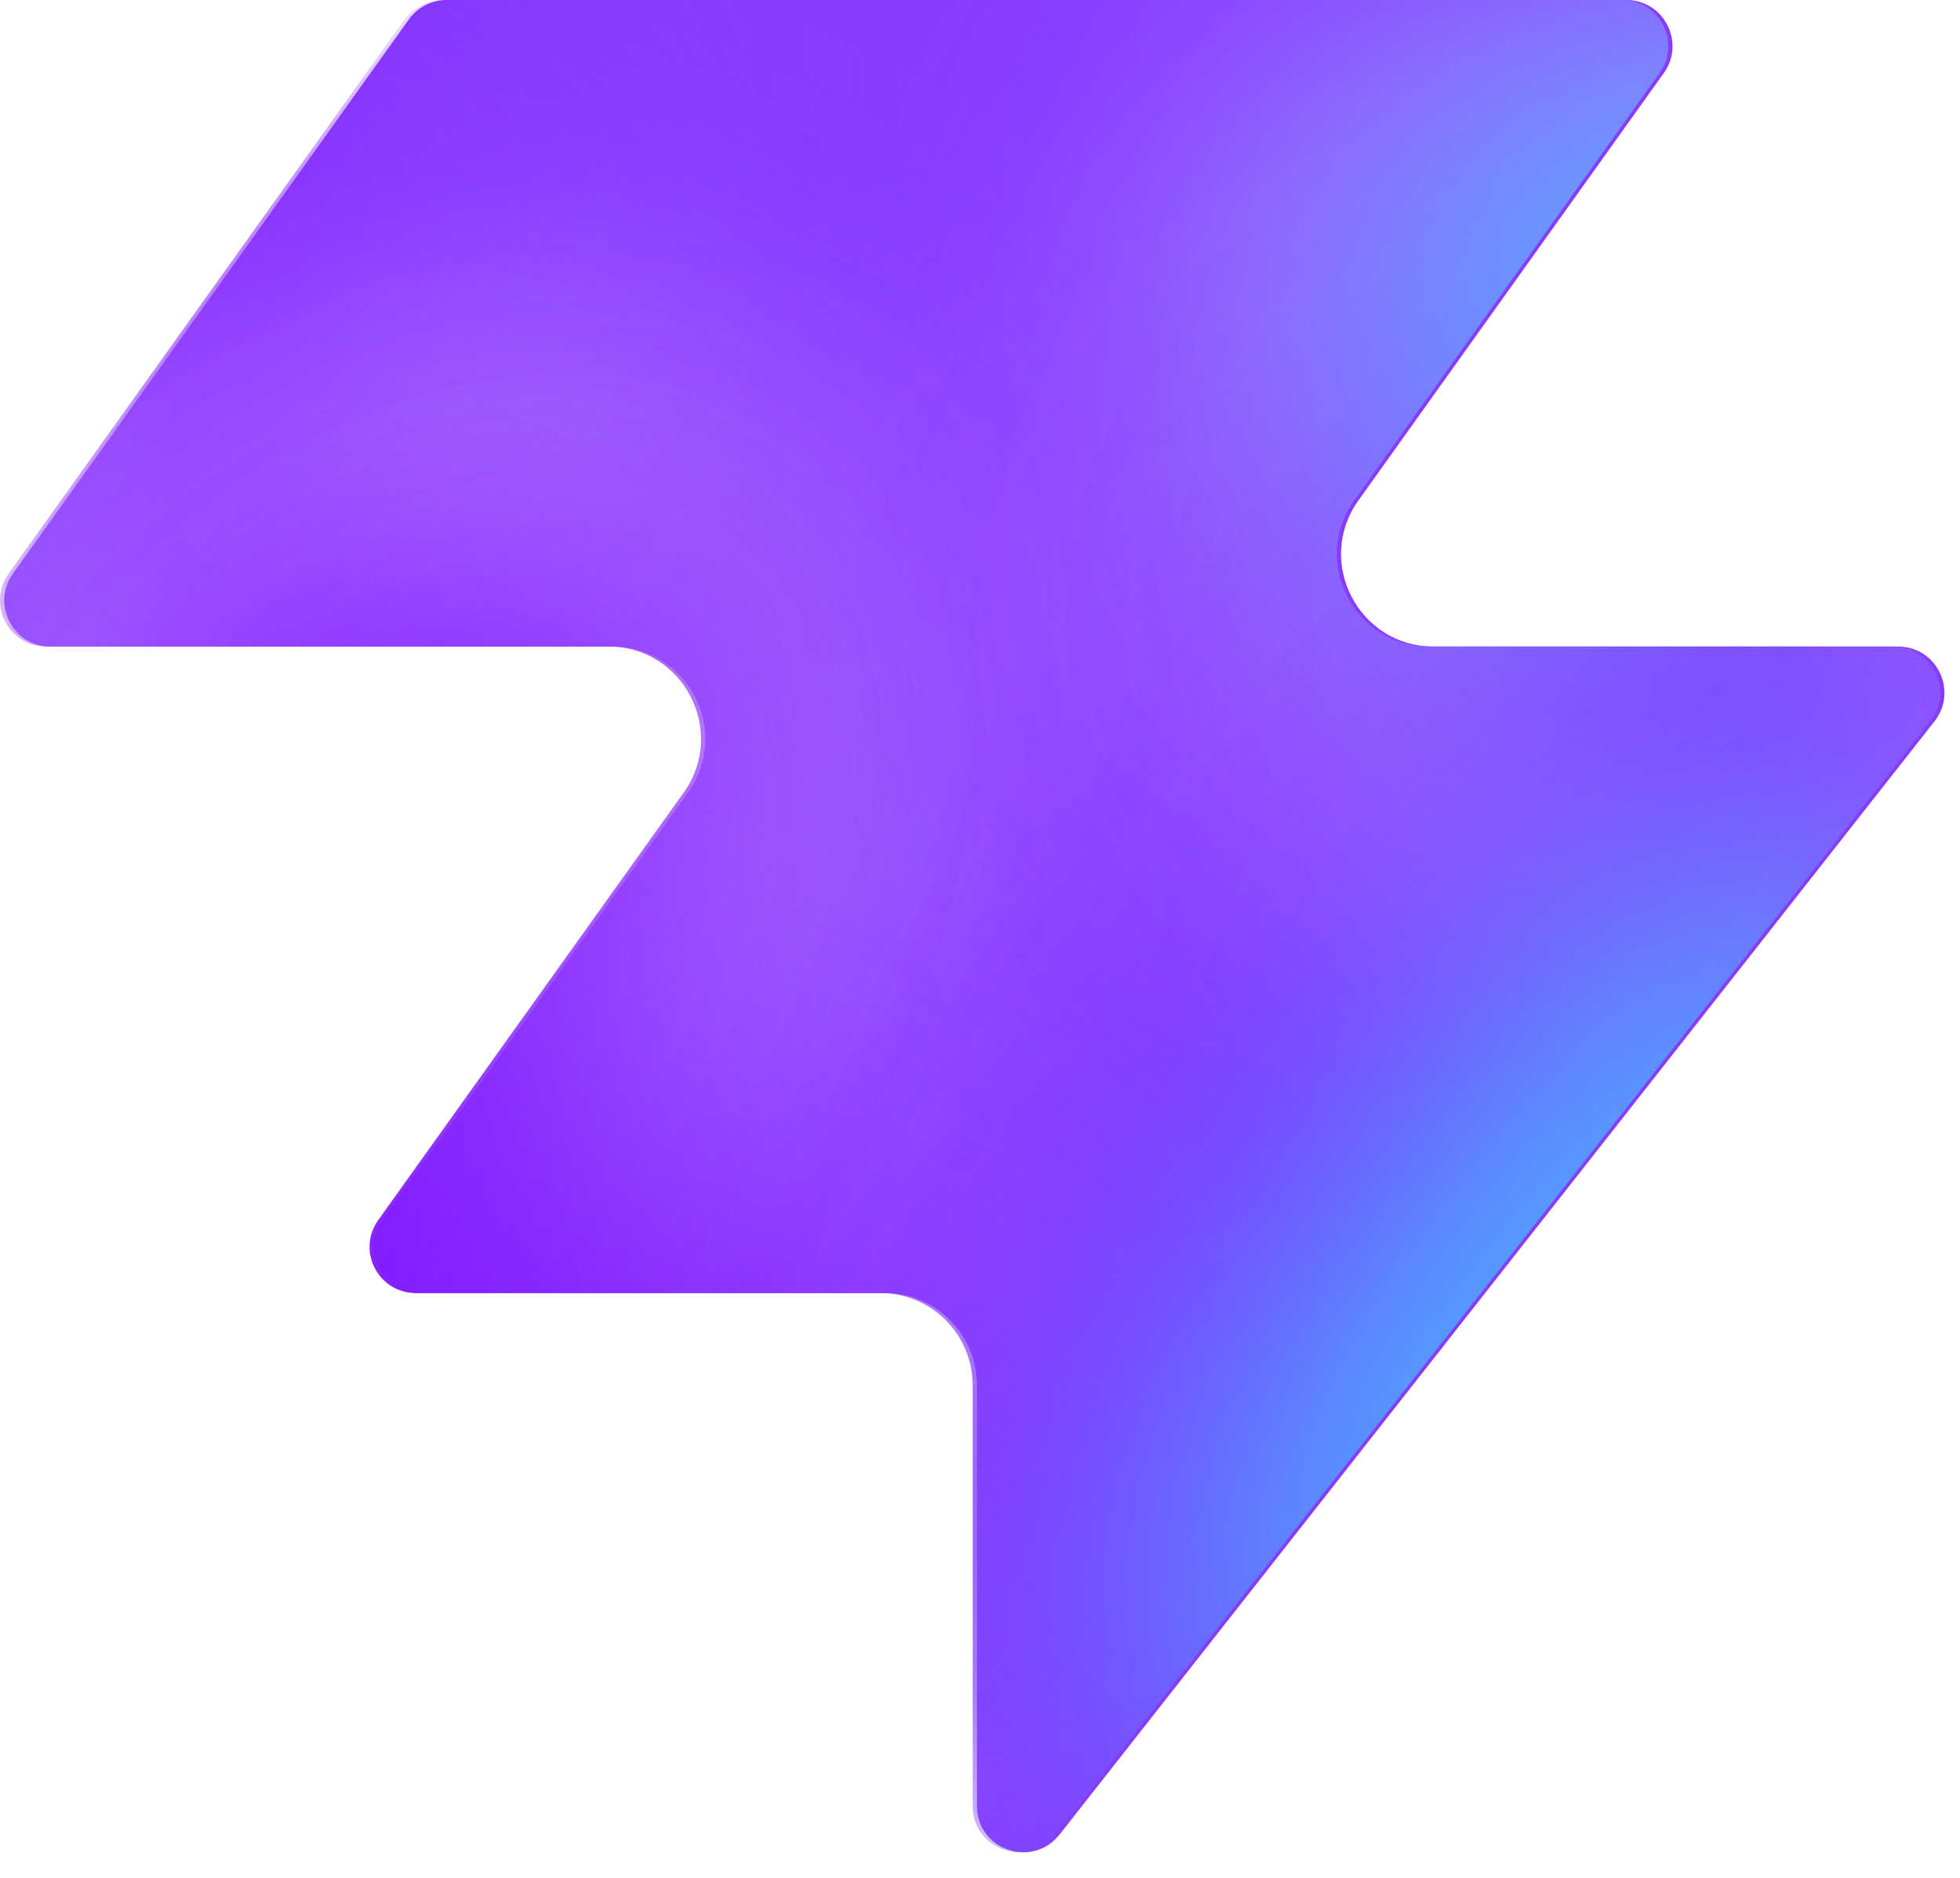
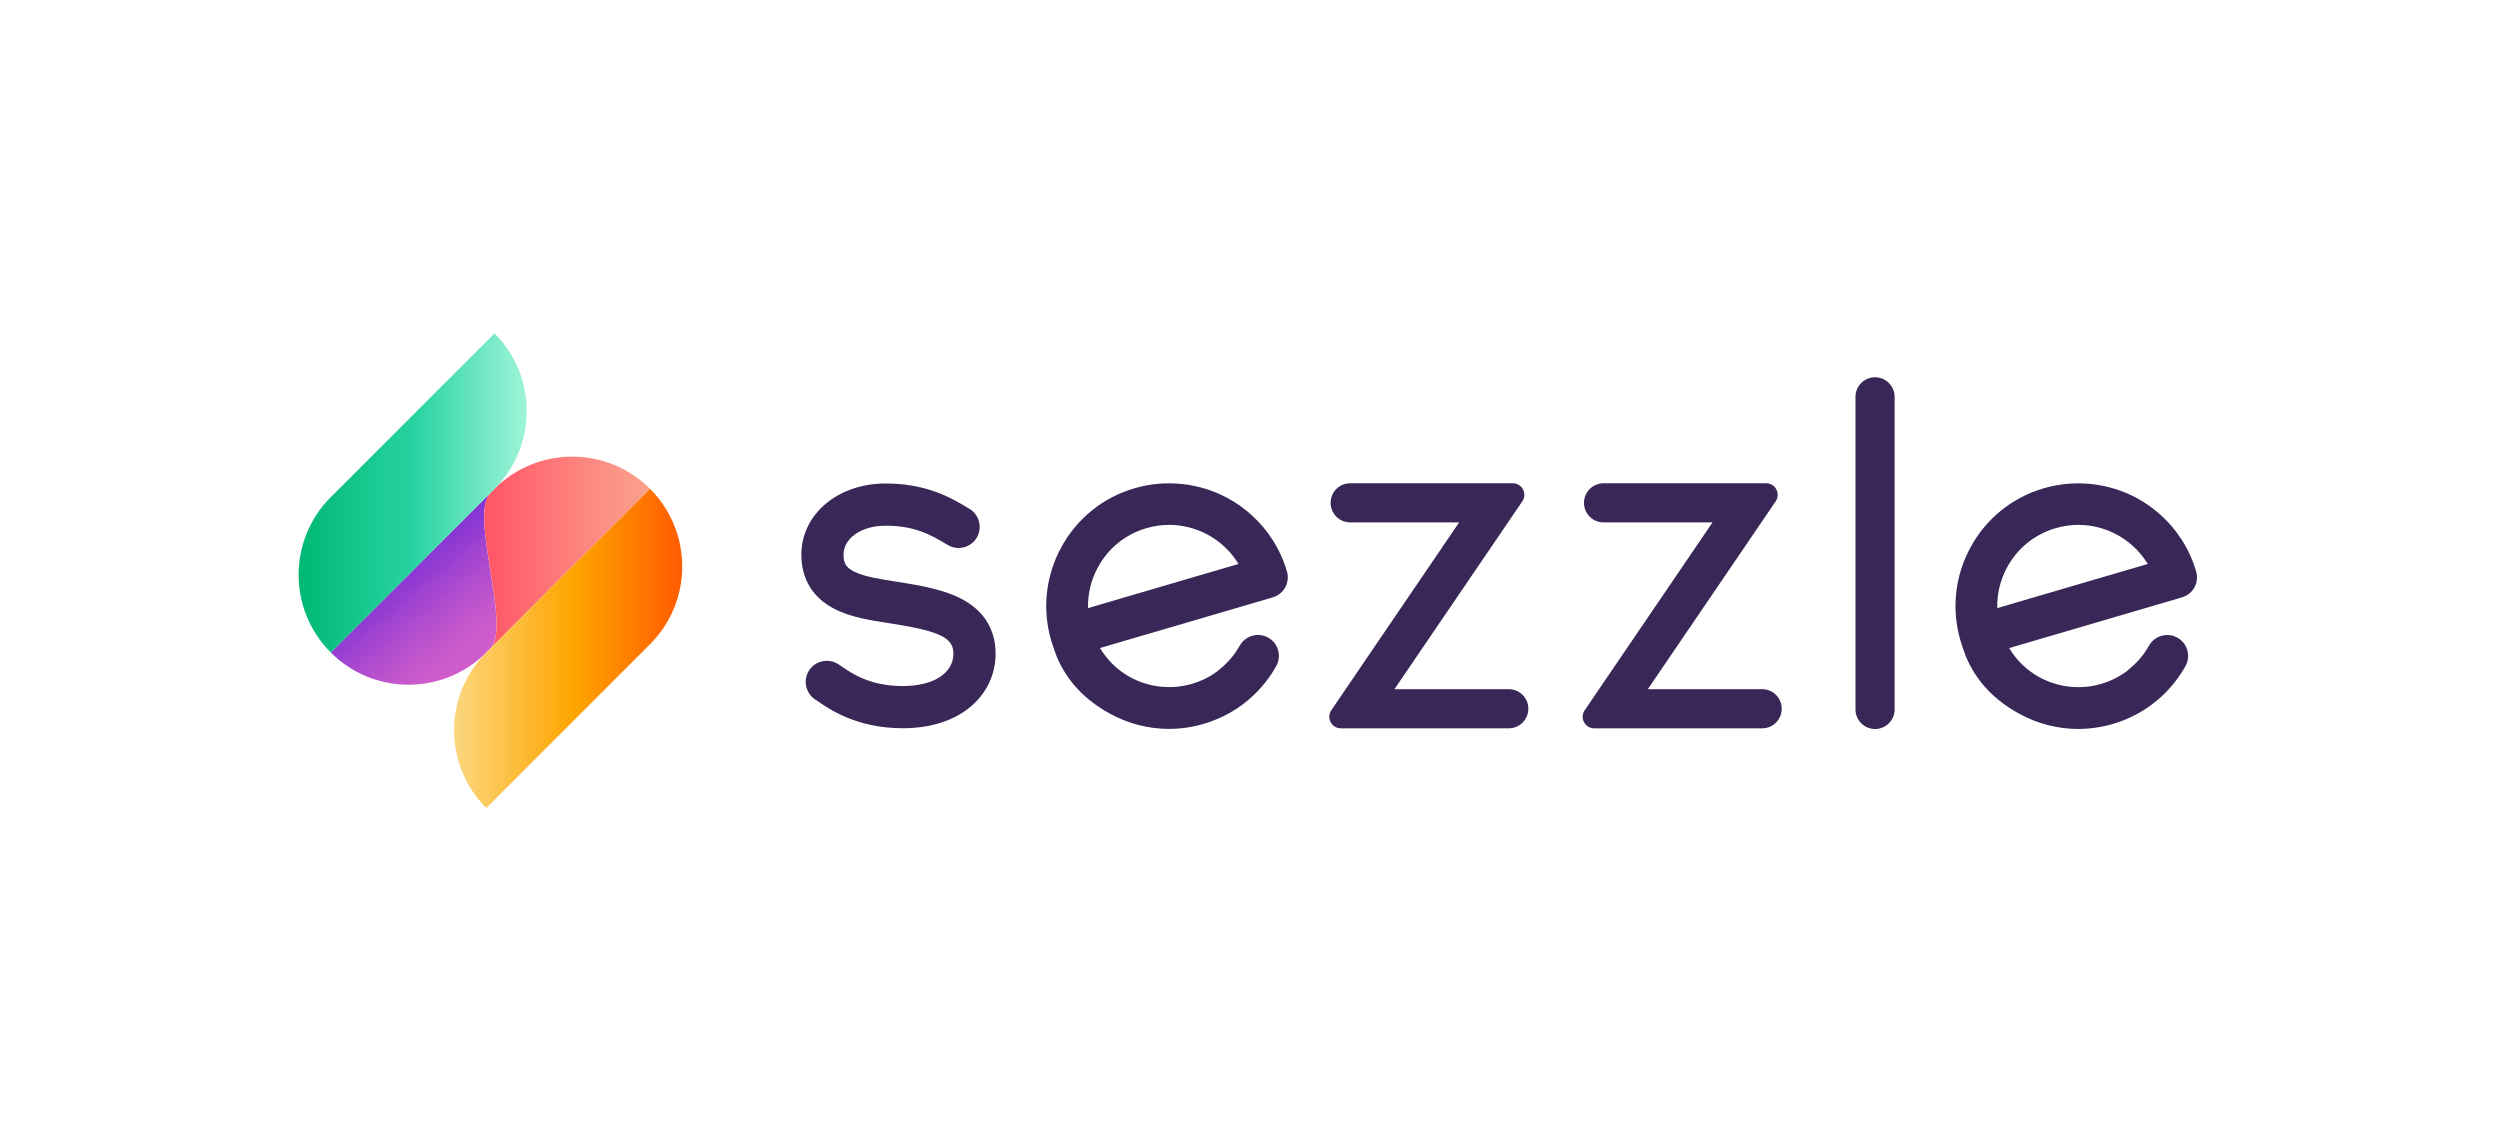
- <svg xmlns="http://www.w3.org/2000/svg" width="48" height="46" fill="none" viewBox="0 0 48 46">
-   <path fill="#863bff" d="M25.946 44.938c-.664.845-2.021.375-2.021-.698V33.937a2.26 2.26 0 0 0-2.262-2.262H10.287c-.92 0-1.456-1.04-.92-1.788l7.48-10.471c1.07-1.497 0-3.578-1.842-3.578H1.237c-.92 0-1.456-1.04-.92-1.788L10.013.474c.214-.297.556-.474.92-.474h28.894c.92 0 1.456 1.04.92 1.788l-7.48 10.471c-1.07 1.498 0 3.579 1.842 3.579h11.377c.943 0 1.473 1.088.89 1.83L25.947 44.94z" style="fill:#863bff;fill:color(display-p3 .525 .23 1);fill-opacity:1" />
-   <mask id="a" width="48" height="46" x="0" y="0" maskUnits="userSpaceOnUse" style="mask-type:alpha">
-     <path fill="#000" d="M25.842 44.938c-.664.844-2.021.375-2.021-.698V33.937a2.26 2.26 0 0 0-2.262-2.262H10.183c-.92 0-1.456-1.04-.92-1.788l7.48-10.471c1.07-1.498 0-3.579-1.842-3.579H1.133c-.92 0-1.456-1.04-.92-1.787L9.91.473c.214-.297.556-.474.92-.474h28.894c.92 0 1.456 1.04.92 1.788l-7.48 10.471c-1.07 1.498 0 3.578 1.842 3.578h11.377c.943 0 1.473 1.088.89 1.832L25.843 44.94z" style="fill:#000;fill-opacity:1" />
-   </mask>
-   <g mask="url(#a)">
-     <g filter="url(#b)">
-       <ellipse cx="5.508" cy="14.704" fill="#ede6ff" rx="5.508" ry="14.704" style="fill:#ede6ff;fill:color(display-p3 .927 .903 1);fill-opacity:1" transform="matrix(.00324 1 1 -.00324 -4.47 31.516)" />
-     </g>
-     <g filter="url(#c)">
-       <ellipse cx="10.399" cy="29.851" fill="#ede6ff" rx="10.399" ry="29.851" style="fill:#ede6ff;fill:color(display-p3 .927 .903 1);fill-opacity:1" transform="matrix(.00324 1 1 -.00324 -39.328 7.883)" />
-     </g>
-     <g filter="url(#d)">
-       <ellipse cx="5.508" cy="30.487" fill="#7e14ff" rx="5.508" ry="30.487" style="fill:#7e14ff;fill:color(display-p3 .492 .077 1);fill-opacity:1" transform="rotate(89.814 -25.913 -14.639)scale(1 -1)" />
-     </g>
-     <g filter="url(#e)">
-       <ellipse cx="5.508" cy="30.599" fill="#7e14ff" rx="5.508" ry="30.599" style="fill:#7e14ff;fill:color(display-p3 .492 .077 1);fill-opacity:1" transform="rotate(89.814 -32.644 -3.334)scale(1 -1)" />
-     </g>
-     <g filter="url(#f)">
-       <ellipse cx="5.508" cy="30.599" fill="#7e14ff" rx="5.508" ry="30.599" style="fill:#7e14ff;fill:color(display-p3 .492 .077 1);fill-opacity:1" transform="matrix(.00324 1 1 -.00324 -34.34 30.47)" />
-     </g>
-     <g filter="url(#g)">
-       <ellipse cx="14.072" cy="22.078" fill="#ede6ff" rx="14.072" ry="22.078" style="fill:#ede6ff;fill:color(display-p3 .927 .903 1);fill-opacity:1" transform="rotate(93.35 24.506 48.493)scale(-1 1)" />
-     </g>
-     <g filter="url(#h)">
-       <ellipse cx="3.47" cy="21.501" fill="#7e14ff" rx="3.47" ry="21.501" style="fill:#7e14ff;fill:color(display-p3 .492 .077 1);fill-opacity:1" transform="rotate(89.009 28.708 47.59)scale(-1 1)" />
-     </g>
-     <g filter="url(#i)">
-       <ellipse cx="3.47" cy="21.501" fill="#7e14ff" rx="3.47" ry="21.501" style="fill:#7e14ff;fill:color(display-p3 .492 .077 1);fill-opacity:1" transform="rotate(89.009 28.708 47.59)scale(-1 1)" />
-     </g>
-     <g filter="url(#j)">
-       <ellipse cx=".387" cy="8.972" fill="#7e14ff" rx="4.407" ry="29.108" style="fill:#7e14ff;fill:color(display-p3 .492 .077 1);fill-opacity:1" transform="rotate(39.51 .387 8.972)" />
-     </g>
-     <g filter="url(#k)">
-       <ellipse cx="47.523" cy="-6.092" fill="#7e14ff" rx="4.407" ry="29.108" style="fill:#7e14ff;fill:color(display-p3 .492 .077 1);fill-opacity:1" transform="rotate(37.892 47.523 -6.092)" />
-     </g>
-     <g filter="url(#l)">
-       <ellipse cx="41.412" cy="6.333" fill="#47bfff" rx="5.971" ry="9.665" style="fill:#47bfff;fill:color(display-p3 .28 .748 1);fill-opacity:1" transform="rotate(37.892 41.412 6.333)" />
-     </g>
-     <g filter="url(#m)">
-       <ellipse cx="-1.879" cy="38.332" fill="#7e14ff" rx="4.407" ry="29.108" style="fill:#7e14ff;fill:color(display-p3 .492 .077 1);fill-opacity:1" transform="rotate(37.892 -1.88 38.332)" />
-     </g>
-     <g filter="url(#n)">
-       <ellipse cx="-1.879" cy="38.332" fill="#7e14ff" rx="4.407" ry="29.108" style="fill:#7e14ff;fill:color(display-p3 .492 .077 1);fill-opacity:1" transform="rotate(37.892 -1.88 38.332)" />
-     </g>
-     <g filter="url(#o)">
-       <ellipse cx="35.651" cy="29.907" fill="#7e14ff" rx="4.407" ry="29.108" style="fill:#7e14ff;fill:color(display-p3 .492 .077 1);fill-opacity:1" transform="rotate(37.892 35.651 29.907)" />
-     </g>
-     <g filter="url(#p)">
-       <ellipse cx="38.418" cy="32.4" fill="#47bfff" rx="5.971" ry="15.297" style="fill:#47bfff;fill:color(display-p3 .28 .748 1);fill-opacity:1" transform="rotate(37.892 38.418 32.4)" />
+ <svg xmlns="http://www.w3.org/2000/svg" width="360px" height="165px" viewBox="0 0 360 165" version="1.1">
+   <defs>
+     <linearGradient x1="80.524%" y1="85.62%" x2="45.753%" y2="37.68%" id="linearGradient-1">
+       <stop stop-color="#CE5DCB" offset="0%" />
+       <stop stop-color="#C558CC" offset="20.95%" />
+       <stop stop-color="#AC4ACF" offset="55.25%" />
+       <stop stop-color="#8534D4" offset="98.45%" />
+       <stop stop-color="#8333D4" offset="100%" />
+     </linearGradient>
+     <linearGradient x1="-0.001%" y1="49.995%" x2="99.997%" y2="49.995%" id="linearGradient-2">
+       <stop stop-color="#FF5667" offset="2.37%" />
+       <stop stop-color="#FC8B82" offset="65.92%" />
+       <stop stop-color="#FBA28E" offset="100%" />
+     </linearGradient>
+     <linearGradient x1="-0.003%" y1="50%" x2="100%" y2="50%" id="linearGradient-3">
+       <stop stop-color="#00B874" offset="0%" />
+       <stop stop-color="#29D3A2" offset="51.26%" />
+       <stop stop-color="#53DFB6" offset="68.17%" />
+       <stop stop-color="#9FF4D9" offset="100%" />
+     </linearGradient>
+     <linearGradient x1="-0.003%" y1="49.999%" x2="99.999%" y2="49.999%" id="linearGradient-4">
+       <stop stop-color="#FCD77E" offset="0%" />
+       <stop stop-color="#FEA500" offset="52.41%" />
+       <stop stop-color="#FF5B00" offset="100%" />
+     </linearGradient>
+   </defs>
+   <g id="Color-Logo" stroke="none" stroke-width="1" fill="none" fill-rule="evenodd">
+     <g id="Sezzle_Logo_FullColor" transform="translate(43, 48)" fill-rule="nonzero">
+       <path d="M4.637,45.964 C10.82,52.146 20.841,52.146 27.023,45.964 L27.616,45.371 C30.705,42.282 24.523,26.075 27.616,22.985 L4.637,45.964 Z" id="Path" fill="url(#linearGradient-1)" />
+       <path d="M28.212,22.389 L27.619,22.982 C24.53,26.071 30.709,42.278 27.619,45.368 L50.598,22.389 C47.505,19.3 43.456,17.755 39.405,17.755 C35.353,17.752 31.301,19.3 28.212,22.389" id="Path" fill="url(#linearGradient-2)" />
+       <g id="SVGID_3_-link" fill="url(#linearGradient-3)">
+         <path d="M4.637,23.578 C-1.545,29.76 -1.545,39.781 4.637,45.964 L28.215,22.386 C34.397,16.204 34.397,6.182 28.215,-4.86721774e-15 L4.637,23.578 Z" id="SVGID_3_" />
+       </g>
+       <path d="M27.023,45.964 C20.841,52.146 20.841,62.167 27.023,68.349 L50.601,44.772 C56.783,38.589 56.783,28.568 50.601,22.386 L27.023,45.964 Z" id="Path" fill="url(#linearGradient-4)" />
+       <g id="Group" transform="translate(72.2675, 6.165)" fill="#382757">
+         <path d="M70.055,28.133 C69.579,26.503 68.87,24.944 67.942,23.509 C66.356,21.053 64.154,19.005 61.564,17.587 C57.478,15.358 52.598,14.834 48.108,16.142 C43.573,17.464 39.829,20.478 37.562,24.633 C35.308,28.767 34.788,33.527 36.099,38.048 L36.113,38.093 C36.415,39.1 36.898,40.388 36.908,40.408 C38.411,43.929 40.932,46.618 44.607,48.625 C47.203,50.046 50.125,50.796 53.057,50.796 C54.742,50.796 56.423,50.553 58.057,50.07 C61.513,49.06 64.527,47.066 66.805,44.265 L66.948,44.087 C67.531,43.354 68.055,42.569 68.51,41.751 C69.322,40.302 68.801,38.463 67.353,37.651 C66.904,37.401 66.397,37.267 65.883,37.267 C64.791,37.267 63.784,37.857 63.253,38.809 C62.51,40.138 61.523,41.295 60.325,42.241 C60.222,42.323 60.122,42.412 60.071,42.473 C58.968,43.295 57.722,43.912 56.372,44.309 C53.42,45.176 50.2,44.83 47.484,43.35 C45.693,42.374 44.196,40.925 43.131,39.151 L68.02,31.852 C69.606,31.387 70.517,29.719 70.055,28.133 Z M53.105,21.417 C55.029,21.417 56.958,21.913 58.684,22.852 C60.386,23.78 61.845,25.133 62.9,26.76 C62.958,26.852 63.02,26.948 63.078,27.044 L41.408,33.401 C41.353,31.356 41.847,29.321 42.84,27.503 C44.333,24.766 46.803,22.776 49.796,21.896 C50.885,21.578 51.998,21.417 53.105,21.417 Z" id="Shape" />
+         <path d="M102,45.076 L85.533,45.076 L103.949,18.026 C104.298,17.515 104.332,16.858 104.045,16.31 C103.757,15.762 103.192,15.423 102.572,15.423 L79.159,15.423 C77.604,15.423 76.34,16.687 76.34,18.242 C76.34,19.797 77.604,21.06 79.159,21.06 L94.849,21.06 L76.439,48.111 C76.09,48.625 76.056,49.282 76.343,49.827 C76.631,50.375 77.196,50.711 77.816,50.711 L101.996,50.711 C103.551,50.711 104.815,49.447 104.815,47.892 C104.819,46.344 103.555,45.076 102,45.076 Z" id="Path" />
+         <path d="M138.483,45.076 L122.019,45.076 L140.432,18.026 C140.781,17.515 140.815,16.858 140.528,16.31 C140.24,15.765 139.675,15.426 139.055,15.426 L115.645,15.426 C114.09,15.426 112.826,16.69 112.826,18.245 C112.826,19.8 114.09,21.064 115.645,21.064 L131.335,21.064 L112.926,48.114 C112.58,48.628 112.542,49.286 112.83,49.83 C113.121,50.378 113.683,50.714 114.303,50.714 L138.483,50.714 C140.038,50.714 141.302,49.45 141.302,47.895 C141.302,46.344 140.038,45.076 138.483,45.076 Z" id="Path" />
+         <path d="M154.742,0.161 C153.187,0.161 151.923,1.425 151.923,2.98 L151.923,47.995 C151.923,49.549 153.187,50.813 154.742,50.813 C156.296,50.813 157.56,49.546 157.56,47.995 L157.56,2.98 C157.56,1.425 156.296,0.161 154.742,0.161 Z" id="Path" />
+         <path d="M200.982,28.136 C200.51,26.506 199.797,24.951 198.873,23.513 C197.287,21.057 195.081,19.009 192.495,17.591 C188.406,15.361 183.532,14.837 179.038,16.145 C174.504,17.468 170.76,20.482 168.496,24.636 C166.239,28.767 165.722,33.531 167.03,38.052 L167.044,38.1 C167.345,39.103 167.828,40.391 167.839,40.415 C169.342,43.936 171.863,46.621 175.538,48.632 C178.134,50.053 181.056,50.803 183.988,50.803 C185.669,50.803 187.354,50.56 188.988,50.077 C192.444,49.067 195.458,47.073 197.732,44.275 L197.879,44.087 C198.462,43.35 198.986,42.566 199.438,41.758 C200.249,40.309 199.729,38.47 198.28,37.658 C197.831,37.408 197.325,37.274 196.811,37.274 C195.718,37.274 194.711,37.863 194.18,38.816 C193.437,40.148 192.451,41.302 191.255,42.247 C191.149,42.33 191.053,42.419 190.999,42.48 C189.896,43.302 188.649,43.919 187.296,44.316 C184.347,45.183 181.124,44.837 178.408,43.357 C176.617,42.381 175.117,40.932 174.055,39.158 L198.948,31.852 C200.534,31.387 201.445,29.719 200.982,28.136 Z M184.036,21.417 C185.96,21.417 187.889,21.913 189.615,22.852 C191.317,23.78 192.773,25.133 193.831,26.76 C193.889,26.852 193.951,26.948 194.009,27.044 L172.339,33.401 C172.284,31.352 172.778,29.321 173.771,27.503 C175.264,24.766 177.734,22.776 180.727,21.896 C181.813,21.578 182.926,21.417 184.036,21.417 Z" id="Shape" />
+         <path d="M26.657,35.041 C25.821,33.818 24.612,32.798 23.071,32.01 C20.547,30.726 17.276,30.137 14.138,29.647 L13.642,29.571 C11.44,29.229 9.162,28.873 7.699,28.133 C6.593,27.571 6.199,26.941 6.199,25.711 C6.199,23.331 8.792,21.536 12.227,21.536 C16.33,21.536 18.618,22.735 21.187,24.3 C21.663,24.591 22.211,24.746 22.766,24.746 C23.835,24.746 24.804,24.204 25.362,23.293 C25.783,22.602 25.914,21.786 25.722,20.995 C25.53,20.207 25.044,19.54 24.352,19.118 C22.93,18.248 21.375,17.344 19.413,16.639 C17.204,15.847 14.854,15.46 12.231,15.46 C9.066,15.46 6.103,16.423 3.894,18.17 C1.466,20.088 0.127,22.766 0.127,25.711 C0.127,29.239 1.798,31.952 4.959,33.551 C7.282,34.726 10.042,35.154 12.71,35.569 L13.203,35.644 C20.047,36.716 22.026,37.682 22.026,39.946 C22.026,42.751 19.218,44.587 14.871,44.624 L14.714,44.624 C10.049,44.624 7.432,42.833 6.028,41.871 C5.795,41.713 5.596,41.573 5.398,41.449 C4.915,41.148 4.36,40.99 3.791,40.99 C2.737,40.99 1.771,41.525 1.212,42.419 C0.325,43.84 0.76,45.717 2.182,46.604 C2.26,46.652 2.38,46.734 2.514,46.827 L2.596,46.881 C4.264,48.022 8.169,50.7 14.714,50.7 L14.923,50.7 C18.697,50.666 21.937,49.652 24.3,47.762 C26.749,45.799 28.099,43.025 28.099,39.949 C28.095,38.083 27.609,36.435 26.657,35.041 Z" id="Path" />
+       </g>
    </g>
  </g>
-   <defs>
-     <filter id="b" width="60.045" height="41.654" x="-19.77" y="16.149" color-interpolation-filters="sRGB" filterUnits="userSpaceOnUse">
-       <feFlood flood-opacity="0" result="BackgroundImageFix" />
-       <feBlend in="SourceGraphic" in2="BackgroundImageFix" result="shape" />
-       <feGaussianBlur result="effect1_foregroundBlur_2002_17158" stdDeviation="7.659" />
-     </filter>
-     <filter id="c" width="90.34" height="51.437" x="-54.613" y="-7.533" color-interpolation-filters="sRGB" filterUnits="userSpaceOnUse">
-       <feFlood flood-opacity="0" result="BackgroundImageFix" />
-       <feBlend in="SourceGraphic" in2="BackgroundImageFix" result="shape" />
-       <feGaussianBlur result="effect1_foregroundBlur_2002_17158" stdDeviation="7.659" />
-     </filter>
-     <filter id="d" width="79.355" height="29.4" x="-49.64" y="2.03" color-interpolation-filters="sRGB" filterUnits="userSpaceOnUse">
-       <feFlood flood-opacity="0" result="BackgroundImageFix" />
-       <feBlend in="SourceGraphic" in2="BackgroundImageFix" result="shape" />
-       <feGaussianBlur result="effect1_foregroundBlur_2002_17158" stdDeviation="4.596" />
-     </filter>
-     <filter id="e" width="79.579" height="29.4" x="-45.045" y="20.029" color-interpolation-filters="sRGB" filterUnits="userSpaceOnUse">
-       <feFlood flood-opacity="0" result="BackgroundImageFix" />
-       <feBlend in="SourceGraphic" in2="BackgroundImageFix" result="shape" />
-       <feGaussianBlur result="effect1_foregroundBlur_2002_17158" stdDeviation="4.596" />
-     </filter>
-     <filter id="f" width="79.579" height="29.4" x="-43.513" y="21.178" color-interpolation-filters="sRGB" filterUnits="userSpaceOnUse">
-       <feFlood flood-opacity="0" result="BackgroundImageFix" />
-       <feBlend in="SourceGraphic" in2="BackgroundImageFix" result="shape" />
-       <feGaussianBlur result="effect1_foregroundBlur_2002_17158" stdDeviation="4.596" />
-     </filter>
-     <filter id="g" width="74.749" height="58.852" x="15.756" y="-17.901" color-interpolation-filters="sRGB" filterUnits="userSpaceOnUse">
-       <feFlood flood-opacity="0" result="BackgroundImageFix" />
-       <feBlend in="SourceGraphic" in2="BackgroundImageFix" result="shape" />
-       <feGaussianBlur result="effect1_foregroundBlur_2002_17158" stdDeviation="7.659" />
-     </filter>
-     <filter id="h" width="61.377" height="25.362" x="23.548" y="2.284" color-interpolation-filters="sRGB" filterUnits="userSpaceOnUse">
-       <feFlood flood-opacity="0" result="BackgroundImageFix" />
-       <feBlend in="SourceGraphic" in2="BackgroundImageFix" result="shape" />
-       <feGaussianBlur result="effect1_foregroundBlur_2002_17158" stdDeviation="4.596" />
-     </filter>
-     <filter id="i" width="61.377" height="25.362" x="23.548" y="2.284" color-interpolation-filters="sRGB" filterUnits="userSpaceOnUse">
-       <feFlood flood-opacity="0" result="BackgroundImageFix" />
-       <feBlend in="SourceGraphic" in2="BackgroundImageFix" result="shape" />
-       <feGaussianBlur result="effect1_foregroundBlur_2002_17158" stdDeviation="4.596" />
-     </filter>
-     <filter id="j" width="56.045" height="63.649" x="-27.636" y="-22.853" color-interpolation-filters="sRGB" filterUnits="userSpaceOnUse">
-       <feFlood flood-opacity="0" result="BackgroundImageFix" />
-       <feBlend in="SourceGraphic" in2="BackgroundImageFix" result="shape" />
-       <feGaussianBlur result="effect1_foregroundBlur_2002_17158" stdDeviation="4.596" />
-     </filter>
-     <filter id="k" width="54.814" height="64.646" x="20.116" y="-38.415" color-interpolation-filters="sRGB" filterUnits="userSpaceOnUse">
-       <feFlood flood-opacity="0" result="BackgroundImageFix" />
-       <feBlend in="SourceGraphic" in2="BackgroundImageFix" result="shape" />
-       <feGaussianBlur result="effect1_foregroundBlur_2002_17158" stdDeviation="4.596" />
-     </filter>
-     <filter id="l" width="33.541" height="35.313" x="24.641" y="-11.323" color-interpolation-filters="sRGB" filterUnits="userSpaceOnUse">
-       <feFlood flood-opacity="0" result="BackgroundImageFix" />
-       <feBlend in="SourceGraphic" in2="BackgroundImageFix" result="shape" />
-       <feGaussianBlur result="effect1_foregroundBlur_2002_17158" stdDeviation="4.596" />
-     </filter>
-     <filter id="m" width="54.814" height="64.646" x="-29.286" y="6.009" color-interpolation-filters="sRGB" filterUnits="userSpaceOnUse">
-       <feFlood flood-opacity="0" result="BackgroundImageFix" />
-       <feBlend in="SourceGraphic" in2="BackgroundImageFix" result="shape" />
-       <feGaussianBlur result="effect1_foregroundBlur_2002_17158" stdDeviation="4.596" />
-     </filter>
-     <filter id="n" width="54.814" height="64.646" x="-29.286" y="6.009" color-interpolation-filters="sRGB" filterUnits="userSpaceOnUse">
-       <feFlood flood-opacity="0" result="BackgroundImageFix" />
-       <feBlend in="SourceGraphic" in2="BackgroundImageFix" result="shape" />
-       <feGaussianBlur result="effect1_foregroundBlur_2002_17158" stdDeviation="4.596" />
-     </filter>
-     <filter id="o" width="54.814" height="64.646" x="8.244" y="-2.416" color-interpolation-filters="sRGB" filterUnits="userSpaceOnUse">
-       <feFlood flood-opacity="0" result="BackgroundImageFix" />
-       <feBlend in="SourceGraphic" in2="BackgroundImageFix" result="shape" />
-       <feGaussianBlur result="effect1_foregroundBlur_2002_17158" stdDeviation="4.596" />
-     </filter>
-     <filter id="p" width="39.409" height="43.623" x="18.713" y="10.588" color-interpolation-filters="sRGB" filterUnits="userSpaceOnUse">
-       <feFlood flood-opacity="0" result="BackgroundImageFix" />
-       <feBlend in="SourceGraphic" in2="BackgroundImageFix" result="shape" />
-       <feGaussianBlur result="effect1_foregroundBlur_2002_17158" stdDeviation="4.596" />
-     </filter>
-   </defs>
</svg>
